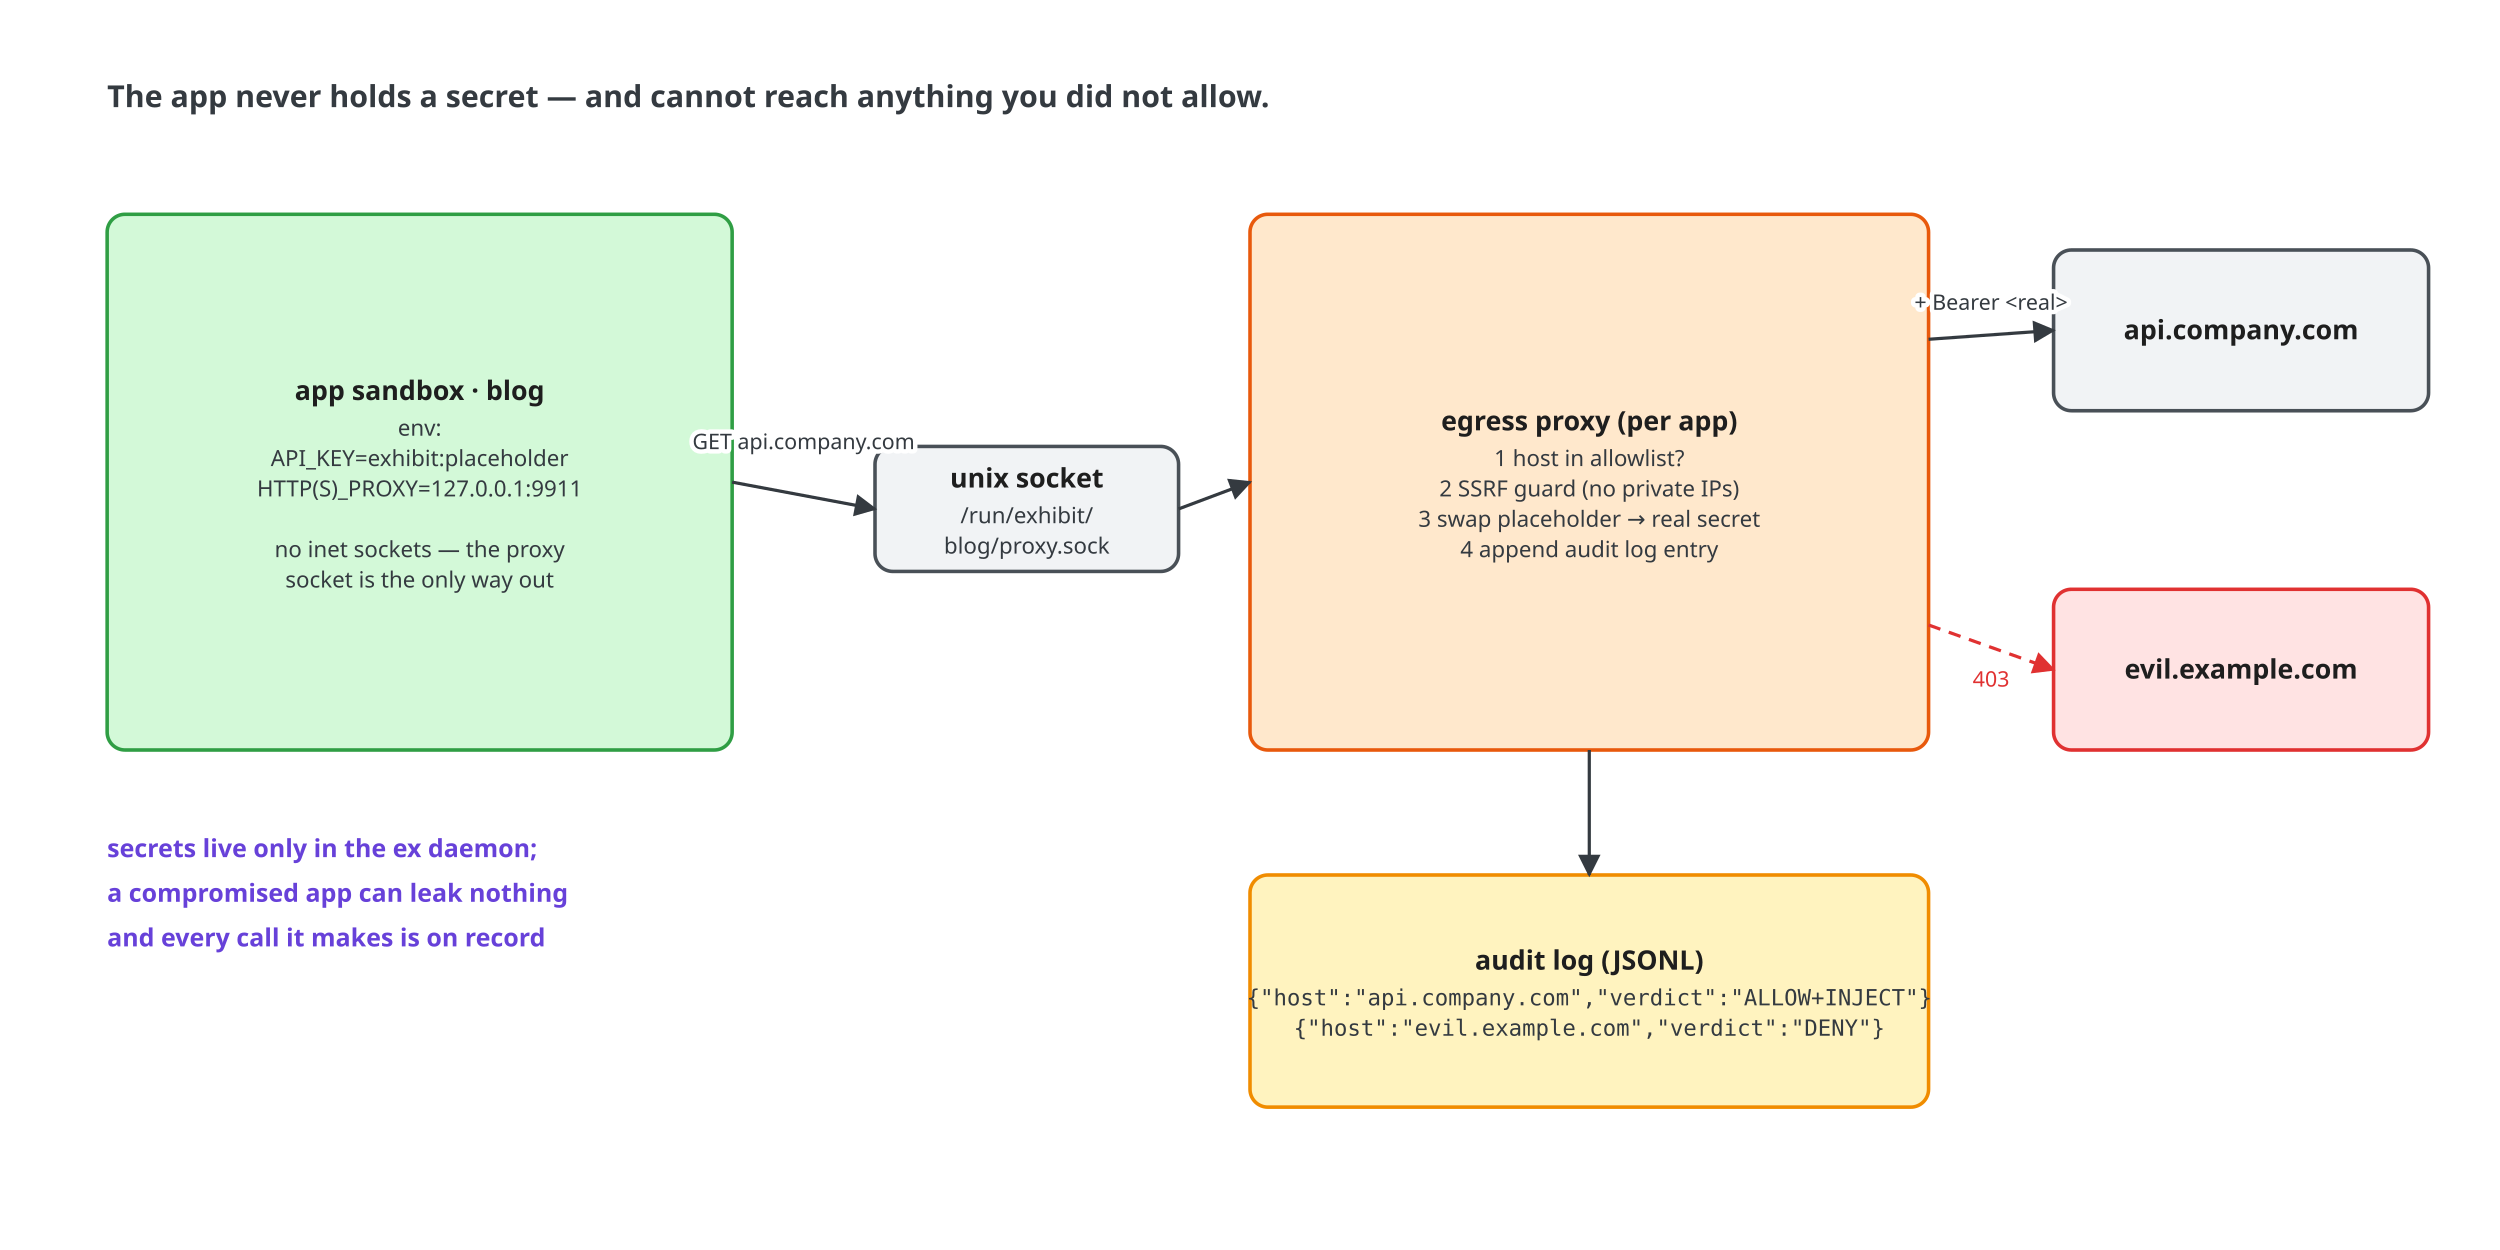
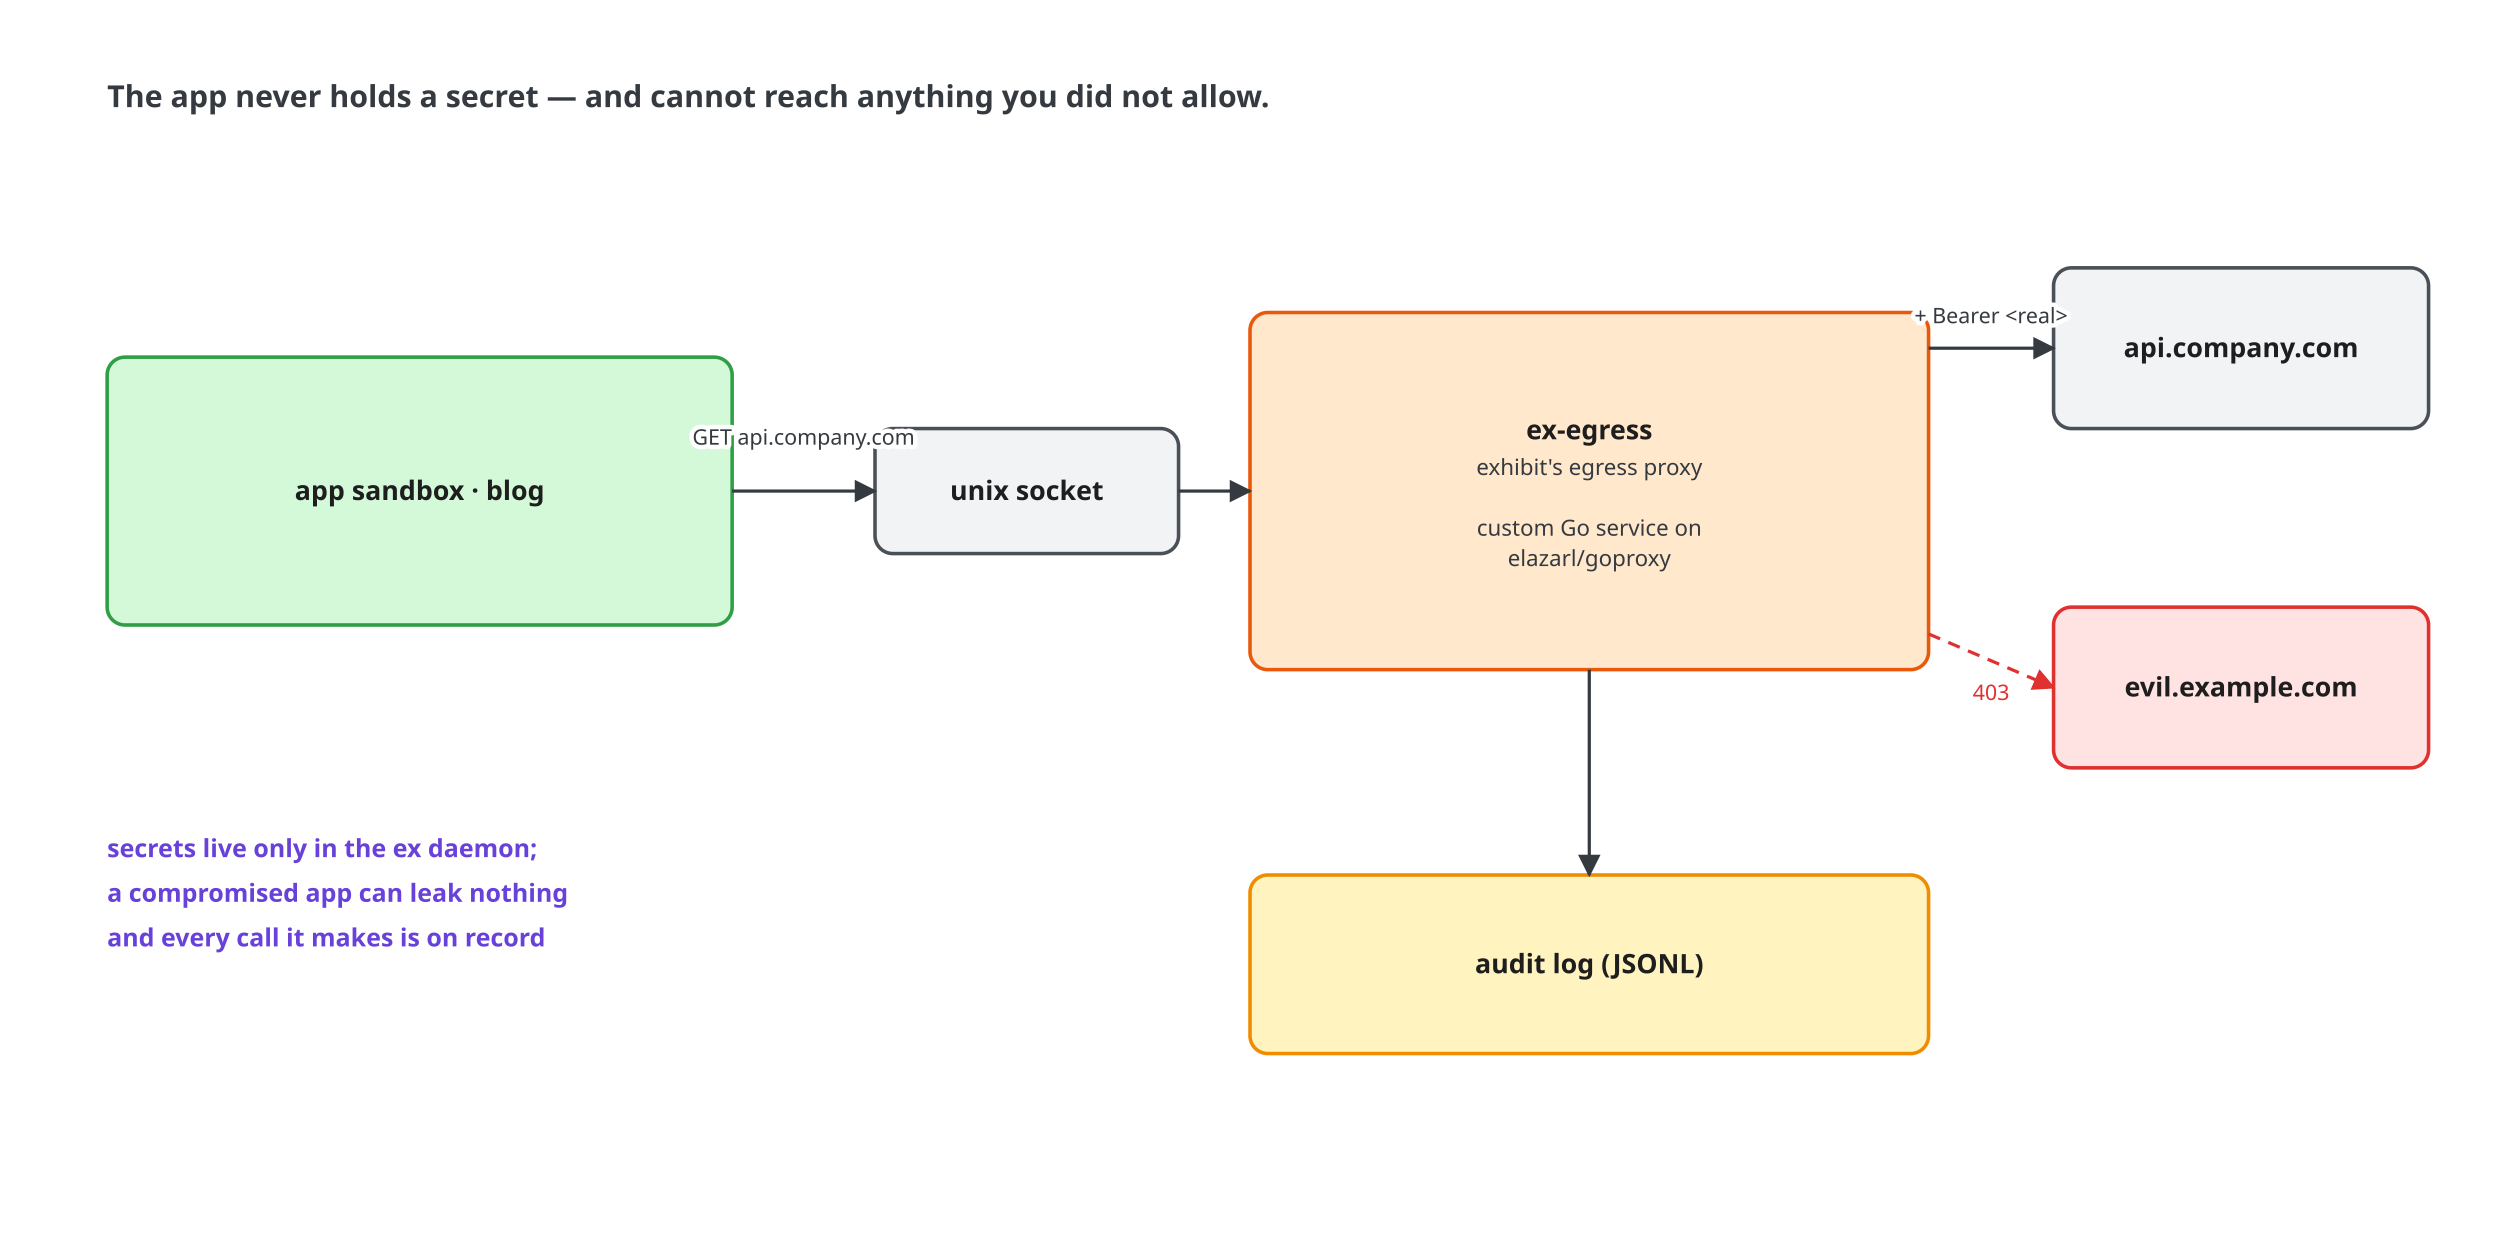
<svg xmlns="http://www.w3.org/2000/svg" viewBox="0 0 1400 700" font-family="ui-sans-serif,system-ui,sans-serif">
  <defs>
    <marker id="ah-ink" viewBox="0 0 10 10" refX="9" refY="5" markerWidth="7" markerHeight="7" orient="auto-start-reverse">
      <path d="M0,0 L10,5 L0,10 z" fill="#343a40" />
    </marker>
    <marker id="ah-red" viewBox="0 0 10 10" refX="9" refY="5" markerWidth="7" markerHeight="7" orient="auto-start-reverse">
      <path d="M0,0 L10,5 L0,10 z" fill="#e03131" />
    </marker>
  </defs>
  <rect width="1400" height="700" fill="#ffffff" />
-   <rect x="60" y="120" width="350" height="300" rx="10" fill="#d3f9d8" stroke="#2f9e44" stroke-width="2" />
-   <text x="235.0" y="224.0" font-size="15" font-weight="700" fill="#1e1e1e" text-anchor="middle">app sandbox · blog</text>
-   <text x="235.0" y="244.0" font-size="12.5" fill="#343a40" text-anchor="middle">env:</text>
-   <text x="235.0" y="261.0" font-size="12.5" fill="#343a40" text-anchor="middle">API_KEY=exhibit:placeholder</text>
-   <text x="235.0" y="278.0" font-size="12.5" fill="#343a40" text-anchor="middle">HTTP(S)_PROXY=127.0.0.1:9911</text>
-   <text x="235.0" y="295.0" font-size="12.5" fill="#343a40" text-anchor="middle" />
-   <text x="235.0" y="312.0" font-size="12.5" fill="#343a40" text-anchor="middle">no inet sockets — the proxy</text>
-   <text x="235.0" y="329.0" font-size="12.5" fill="#343a40" text-anchor="middle">socket is the only way out</text>
-   <rect x="490" y="250" width="170" height="70" rx="10" fill="#f1f3f5" stroke="#495057" stroke-width="2" />
-   <text x="575.0" y="273.0" font-size="15" font-weight="700" fill="#1e1e1e" text-anchor="middle">unix socket</text>
-   <text x="575.0" y="293.0" font-size="12.5" fill="#343a40" text-anchor="middle">/run/exhibit/</text>
-   <text x="575.0" y="310.0" font-size="12.5" fill="#343a40" text-anchor="middle">blog/proxy.sock</text>
-   <rect x="700" y="120" width="380" height="300" rx="10" fill="#ffe8cc" stroke="#e8590c" stroke-width="2" />
-   <text x="890.0" y="241.0" font-size="15" font-weight="700" fill="#1e1e1e" text-anchor="middle">egress proxy (per app)</text>
-   <text x="890.0" y="261.0" font-size="12.5" fill="#343a40" text-anchor="middle">1  host in allowlist?</text>
-   <text x="890.0" y="278.0" font-size="12.5" fill="#343a40" text-anchor="middle">2  SSRF guard (no private IPs)</text>
-   <text x="890.0" y="295.0" font-size="12.5" fill="#343a40" text-anchor="middle">3  swap placeholder → real secret</text>
-   <text x="890.0" y="312.0" font-size="12.5" fill="#343a40" text-anchor="middle">4  append audit log entry</text>
-   <rect x="1150" y="140" width="210" height="90" rx="10" fill="#f1f3f5" stroke="#495057" stroke-width="2" />
-   <text x="1255.0" y="190.0" font-size="15" font-weight="700" fill="#1e1e1e" text-anchor="middle">api.company.com</text>
-   <rect x="1150" y="330" width="210" height="90" rx="10" fill="#ffe3e3" stroke="#e03131" stroke-width="2" />
-   <text x="1255.0" y="380.0" font-size="15" font-weight="700" fill="#1e1e1e" text-anchor="middle">evil.example.com</text>
-   <rect x="700" y="490" width="380" height="130" rx="10" fill="#fff3bf" stroke="#f08c00" stroke-width="2" />
-   <text x="890.0" y="543.0" font-size="15" font-weight="700" fill="#1e1e1e" text-anchor="middle">audit log (JSONL)</text>
-   <text x="890.0" y="563.0" font-size="12.5" font-family="ui-monospace,monospace" fill="#343a40" text-anchor="middle">{"host":"api.company.com","verdict":"ALLOW+INJECT"}</text>
-   <text x="890.0" y="580.0" font-size="12.5" font-family="ui-monospace,monospace" fill="#343a40" text-anchor="middle">{"host":"evil.example.com","verdict":"DENY"}</text>
-   <polyline points="410,270.0 490,285.0" fill="none" stroke="#343a40" stroke-width="1.8" stroke-linejoin="round" marker-end="url(#ah-ink)" />
-   <text x="450.0" y="251.5" font-size="12" fill="none" stroke="#ffffff" stroke-width="5" stroke-linejoin="round" text-anchor="middle">GET api.company.com</text>
-   <text x="450.0" y="251.5" font-size="12" fill="#343a40" text-anchor="middle">GET api.company.com</text>
-   <polyline points="660,285.0 700,270.0" fill="none" stroke="#343a40" stroke-width="1.8" stroke-linejoin="round" marker-end="url(#ah-ink)" />
-   <polyline points="1080,190.0 1150,185.0" fill="none" stroke="#343a40" stroke-width="1.8" stroke-linejoin="round" marker-end="url(#ah-ink)" />
-   <text x="1115.0" y="173.5" font-size="12" fill="none" stroke="#ffffff" stroke-width="5" stroke-linejoin="round" text-anchor="middle">+ Bearer &lt;real&gt;</text>
-   <text x="1115.0" y="173.5" font-size="12" fill="#343a40" text-anchor="middle">+ Bearer &lt;real&gt;</text>
-   <polyline points="1080,350.0 1150,375.0" fill="none" stroke="#e03131" stroke-width="1.8" stroke-linejoin="round" marker-end="url(#ah-red)" stroke-dasharray="7 5" />
-   <text x="1115.0" y="384.5" font-size="12" fill="none" stroke="#ffffff" stroke-width="5" stroke-linejoin="round" text-anchor="middle">403</text>
-   <text x="1115.0" y="384.5" font-size="12" fill="#e03131" text-anchor="middle">403</text>
-   <polyline points="890.0,420 890.0,490" fill="none" stroke="#343a40" stroke-width="1.8" stroke-linejoin="round" marker-end="url(#ah-ink)" />
+   <rect x="60" y="200" width="350" height="150" rx="10" fill="#d3f9d8" stroke="#2f9e44" stroke-width="2" />
+   <text x="235.0" y="280.0" font-size="15" font-weight="700" fill="#1e1e1e" text-anchor="middle">app sandbox · blog</text>
+   <rect x="490" y="240" width="170" height="70" rx="10" fill="#f1f3f5" stroke="#495057" stroke-width="2" />
+   <text x="575.0" y="280.0" font-size="15" font-weight="700" fill="#1e1e1e" text-anchor="middle">unix socket</text>
+   <rect x="700" y="175" width="380" height="200" rx="10" fill="#ffe8cc" stroke="#e8590c" stroke-width="2" />
+   <text x="890.0" y="246.0" font-size="15" font-weight="700" fill="#1e1e1e" text-anchor="middle">ex-egress</text>
+   <text x="890.0" y="266.0" font-size="12.5" fill="#343a40" text-anchor="middle">exhibit's egress proxy</text>
+   <text x="890.0" y="283.0" font-size="12.5" fill="#343a40" text-anchor="middle" />
+   <text x="890.0" y="300.0" font-size="12.5" fill="#343a40" text-anchor="middle">custom Go service on</text>
+   <text x="890.0" y="317.0" font-size="12.5" fill="#343a40" text-anchor="middle">elazarl/goproxy</text>
+   <rect x="1150" y="150" width="210" height="90" rx="10" fill="#f1f3f5" stroke="#495057" stroke-width="2" />
+   <text x="1255.0" y="200.0" font-size="15" font-weight="700" fill="#1e1e1e" text-anchor="middle">api.company.com</text>
+   <rect x="1150" y="340" width="210" height="90" rx="10" fill="#ffe3e3" stroke="#e03131" stroke-width="2" />
+   <text x="1255.0" y="390.0" font-size="15" font-weight="700" fill="#1e1e1e" text-anchor="middle">evil.example.com</text>
+   <rect x="700" y="490" width="380" height="100" rx="10" fill="#fff3bf" stroke="#f08c00" stroke-width="2" />
+   <text x="890.0" y="545.0" font-size="15" font-weight="700" fill="#1e1e1e" text-anchor="middle">audit log (JSONL)</text>
+   <polyline points="410,275.0 490,275.0" fill="none" stroke="#343a40" stroke-width="1.8" stroke-linejoin="round" marker-end="url(#ah-ink)" />
+   <text x="450.0" y="249.0" font-size="12" fill="none" stroke="#ffffff" stroke-width="5" stroke-linejoin="round" text-anchor="middle">GET api.company.com</text>
+   <text x="450.0" y="249.0" font-size="12" fill="#343a40" text-anchor="middle">GET api.company.com</text>
+   <polyline points="660,275.0 700,275.0" fill="none" stroke="#343a40" stroke-width="1.8" stroke-linejoin="round" marker-end="url(#ah-ink)" />
+   <polyline points="1080,195.0 1150,195.0" fill="none" stroke="#343a40" stroke-width="1.8" stroke-linejoin="round" marker-end="url(#ah-ink)" />
+   <text x="1115.0" y="181.0" font-size="12" fill="none" stroke="#ffffff" stroke-width="5" stroke-linejoin="round" text-anchor="middle">+ Bearer &lt;real&gt;</text>
+   <text x="1115.0" y="181.0" font-size="12" fill="#343a40" text-anchor="middle">+ Bearer &lt;real&gt;</text>
+   <polyline points="1080,355.0 1150,385.0" fill="none" stroke="#e03131" stroke-width="1.8" stroke-linejoin="round" marker-end="url(#ah-red)" stroke-dasharray="7 5" />
+   <text x="1115.0" y="392.0" font-size="12" fill="none" stroke="#ffffff" stroke-width="5" stroke-linejoin="round" text-anchor="middle">403</text>
+   <text x="1115.0" y="392.0" font-size="12" fill="#e03131" text-anchor="middle">403</text>
+   <polyline points="890.0,375 890.0,490" fill="none" stroke="#343a40" stroke-width="1.8" stroke-linejoin="round" marker-end="url(#ah-ink)" />
  <text x="60" y="60" font-size="17" font-weight="700" fill="#343a40">The app never holds a secret — and cannot reach anything you did not allow.</text>
  <text x="60" y="480" font-size="14" font-weight="700" fill="#6741d9">secrets live only in the ex daemon;</text>
  <text x="60" y="505" font-size="14" font-weight="700" fill="#6741d9">a compromised app can leak nothing</text>
  <text x="60" y="530" font-size="14" font-weight="700" fill="#6741d9">and every call it makes is on record</text>
</svg>
